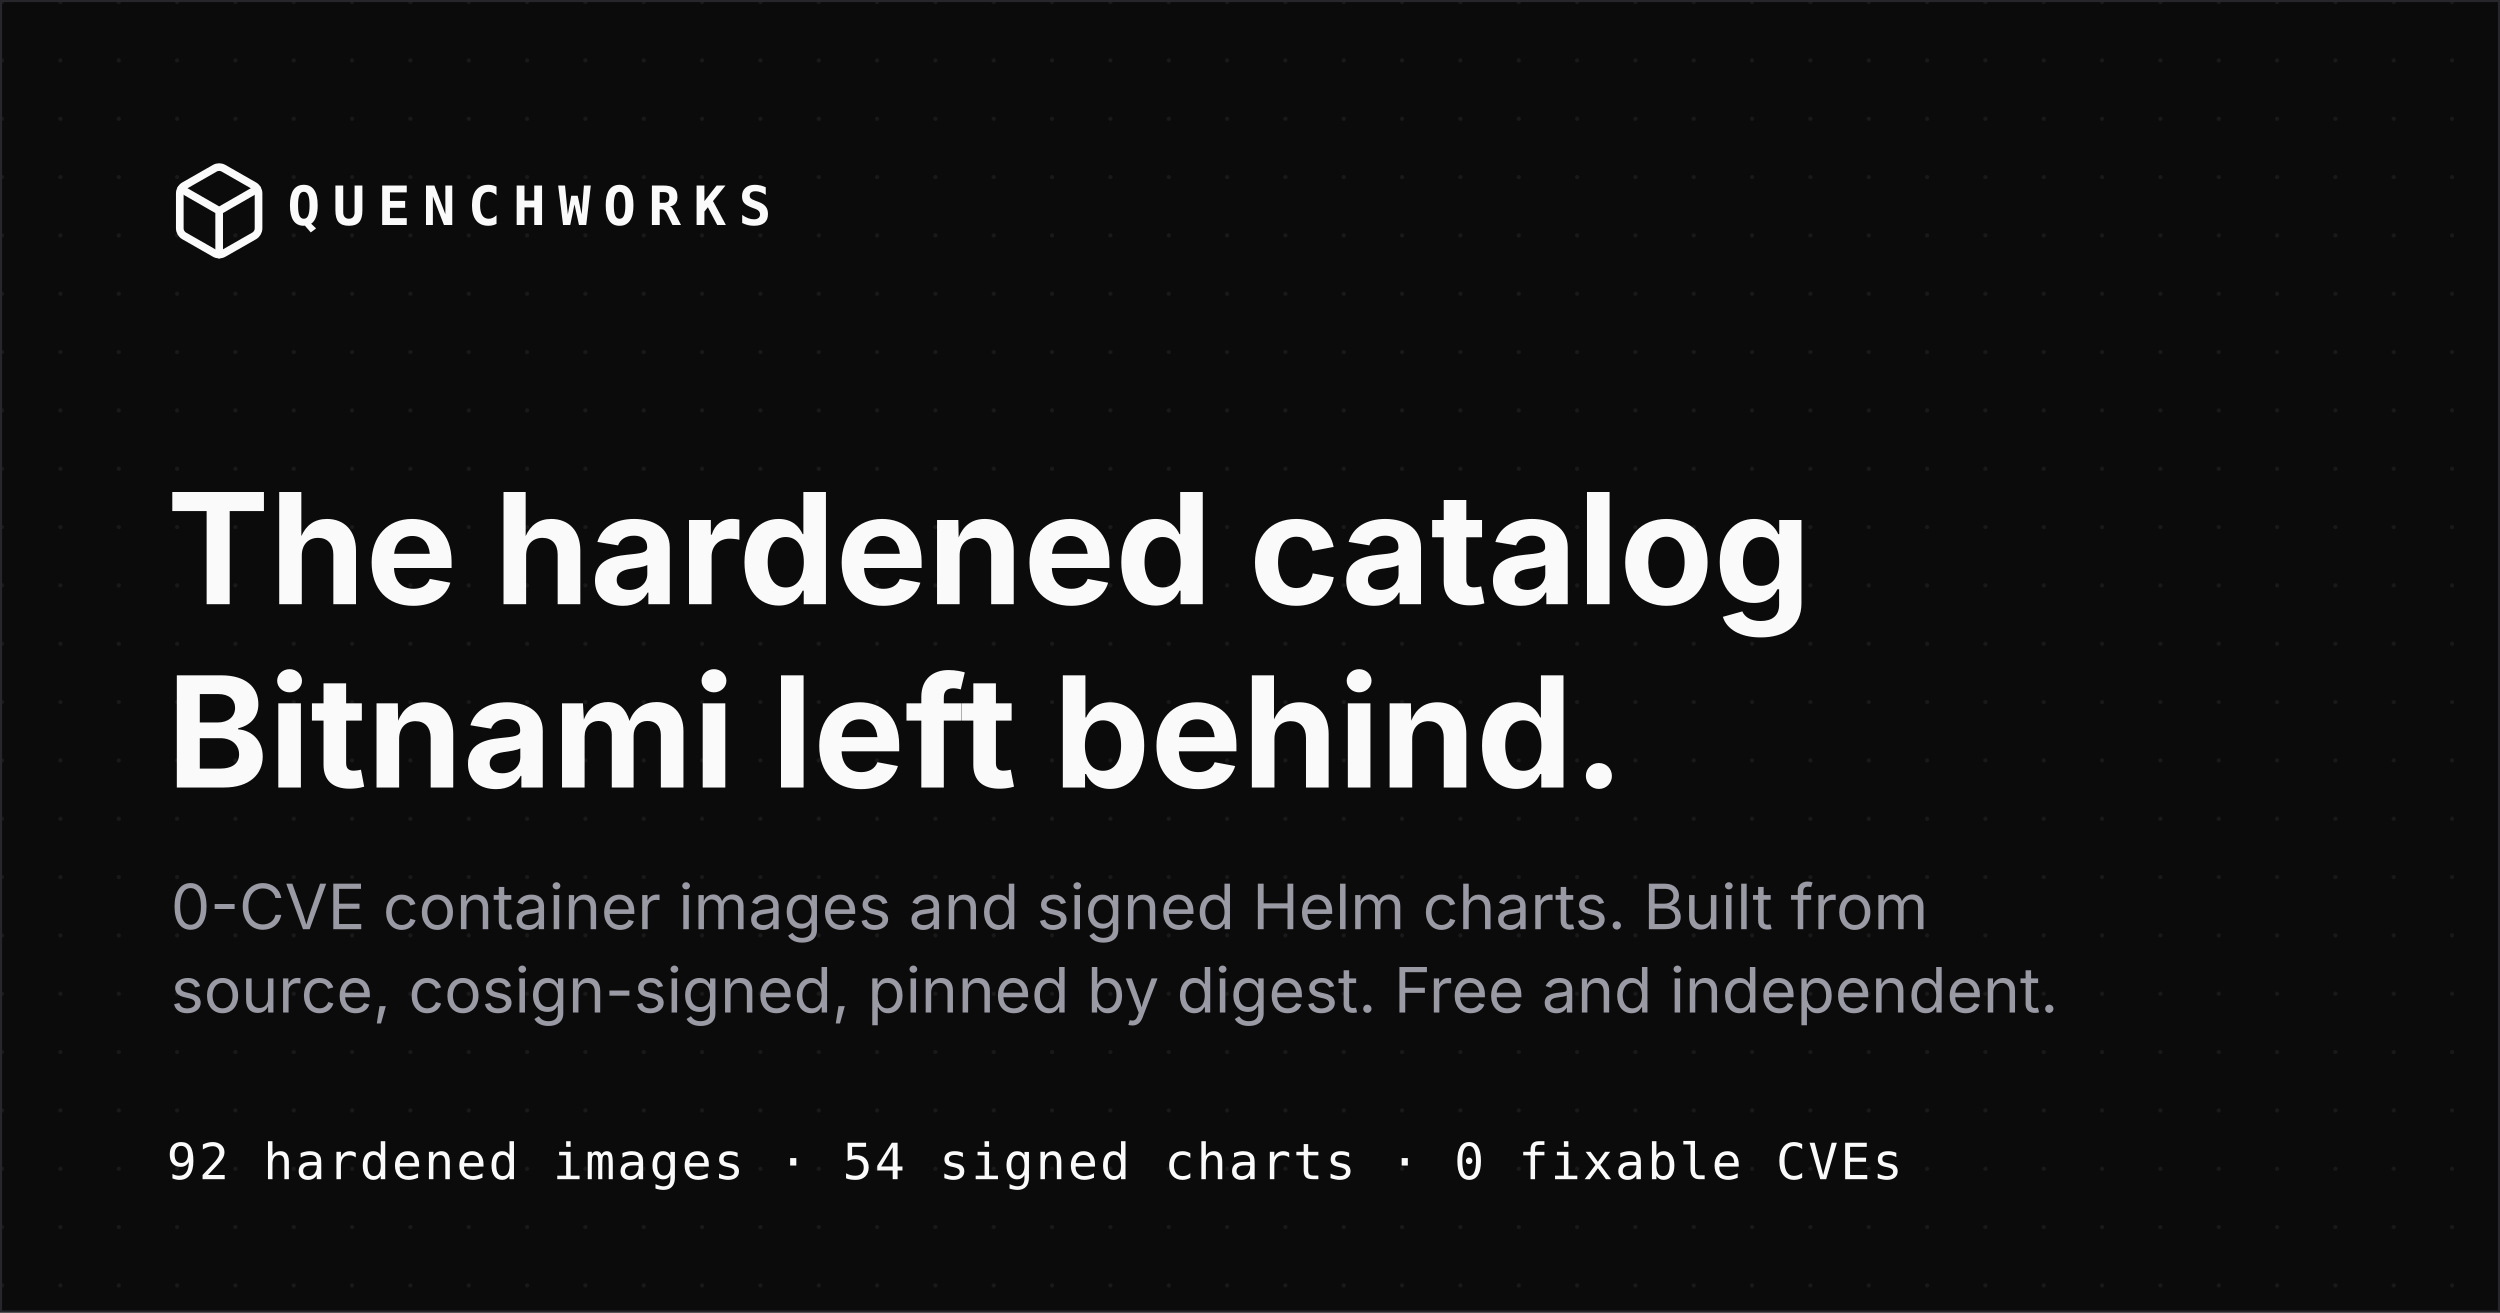
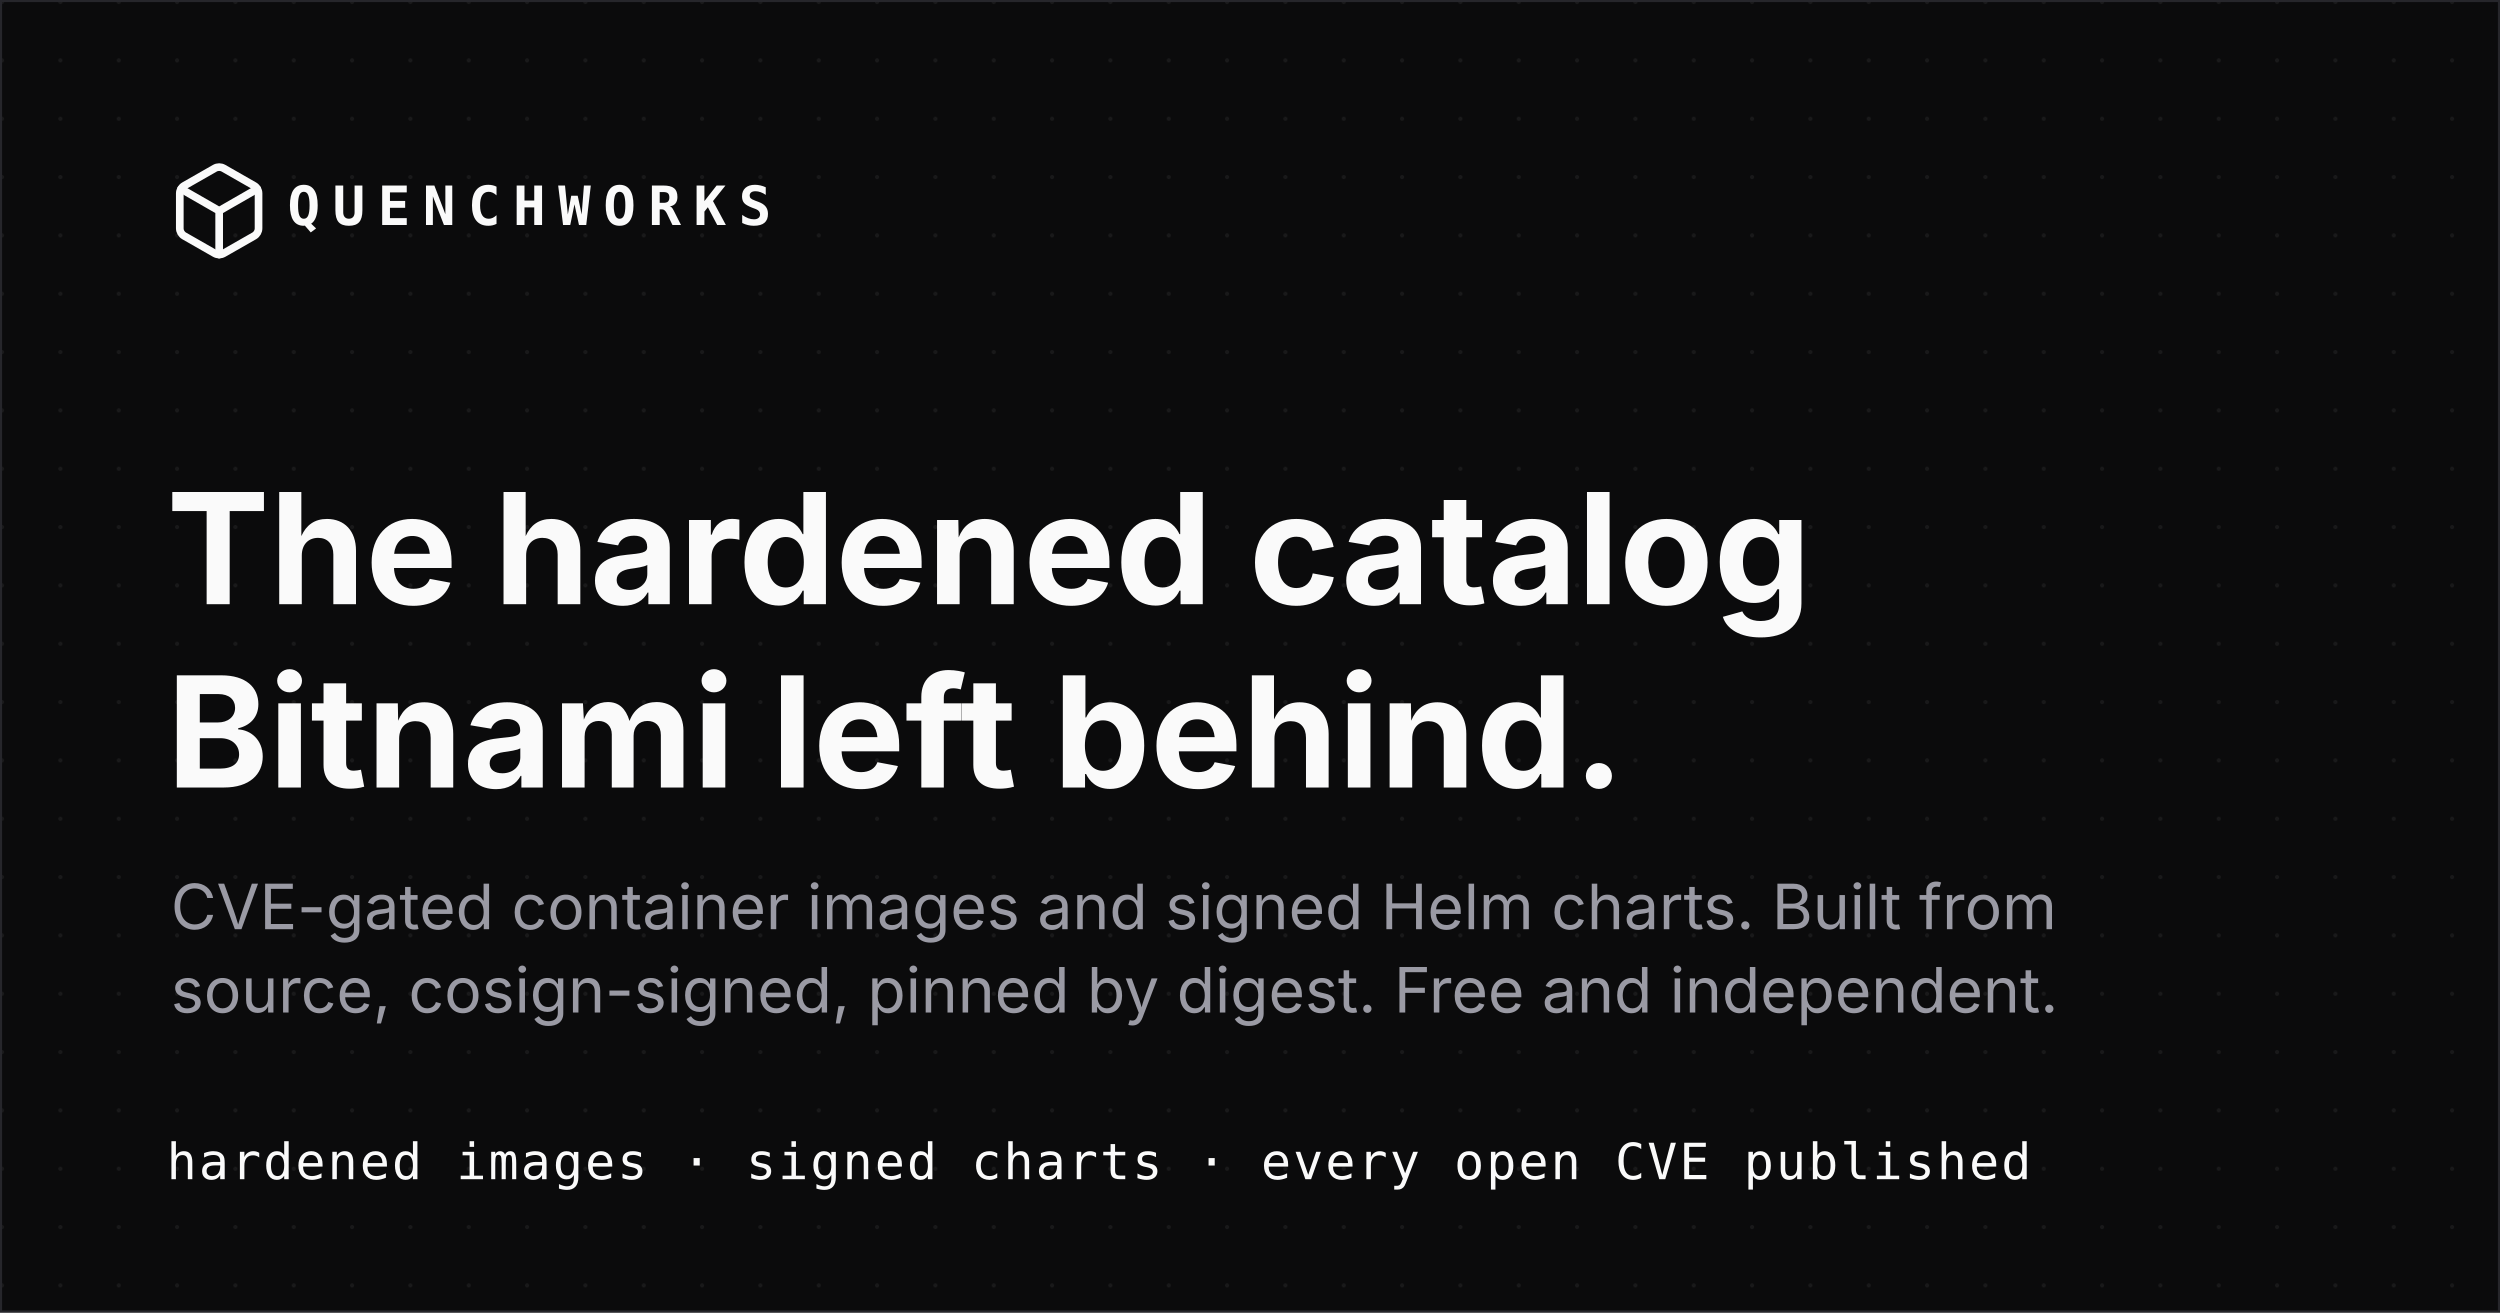
<svg xmlns="http://www.w3.org/2000/svg" width="1200" height="630" viewBox="0 0 1200 630">
  <defs>
    <pattern id="dots" width="28" height="28" patternUnits="userSpaceOnUse">
      <circle cx="1" cy="1" r="1" fill="#fafafa" fill-opacity="0.06" />
    </pattern>
  </defs>
  <rect width="1200" height="630" fill="#0b0b0c" />
  <rect width="1200" height="630" fill="url(#dots)" />
  <rect x="0.5" y="0.5" width="1199" height="629" fill="none" stroke="#26262b" stroke-width="1" />
  <g transform="translate(80,76) scale(2.1)" fill="none" stroke="#fafafa" stroke-width="1.75" stroke-linecap="round" stroke-linejoin="round">
    <path d="M21 16V8a2 2 0 0 0-1-1.73l-7-4a2 2 0 0 0-2 0l-7 4A2 2 0 0 0 3 8v8a2 2 0 0 0 1 1.73l7 4a2 2 0 0 0 2 0l7-4A2 2 0 0 0 21 16Z" />
    <path d="m3.3 7 8.7 5 8.7-5M12 22V12" />
  </g>
  <text x="138" y="108" font-family="'JetBrains Mono', monospace" font-size="26" font-weight="600" letter-spacing="6" fill="#fafafa">QUENCHWORKS</text>
  <text x="80" y="290" font-family="Inter, 'Helvetica Neue', Arial, sans-serif" font-size="74" font-weight="700" fill="#fafafa">The hardened catalog</text>
  <text x="80" y="378" font-family="Inter, 'Helvetica Neue', Arial, sans-serif" font-size="74" font-weight="700" fill="#fafafa">Bitnami left behind.</text>
-   <text x="82" y="446" font-family="Inter, 'Helvetica Neue', Arial, sans-serif" font-size="30" font-weight="400" fill="#9a9aa4">0-CVE container images and signed Helm charts. Built from</text>
+   <text x="82" y="446" font-family="Inter, 'Helvetica Neue', Arial, sans-serif" font-size="30" font-weight="400" fill="#9a9aa4">CVE-gated container images and signed Helm charts. Built from</text>
  <text x="82" y="486" font-family="Inter, 'Helvetica Neue', Arial, sans-serif" font-size="30" font-weight="400" fill="#9a9aa4">source, cosign-signed, pinned by digest. Free and independent.</text>
-   <text x="80" y="566" font-family="'JetBrains Mono', monospace" font-size="24" font-weight="500" letter-spacing="1" fill="#fafafa">92 hardened images  ·  54 signed charts  ·  0 fixable CVEs</text>
+   <text x="80" y="566" font-family="'JetBrains Mono', monospace" font-size="24" font-weight="500" letter-spacing="1" fill="#fafafa">hardened images  ·  signed charts  ·  every open CVE published</text>
</svg>
